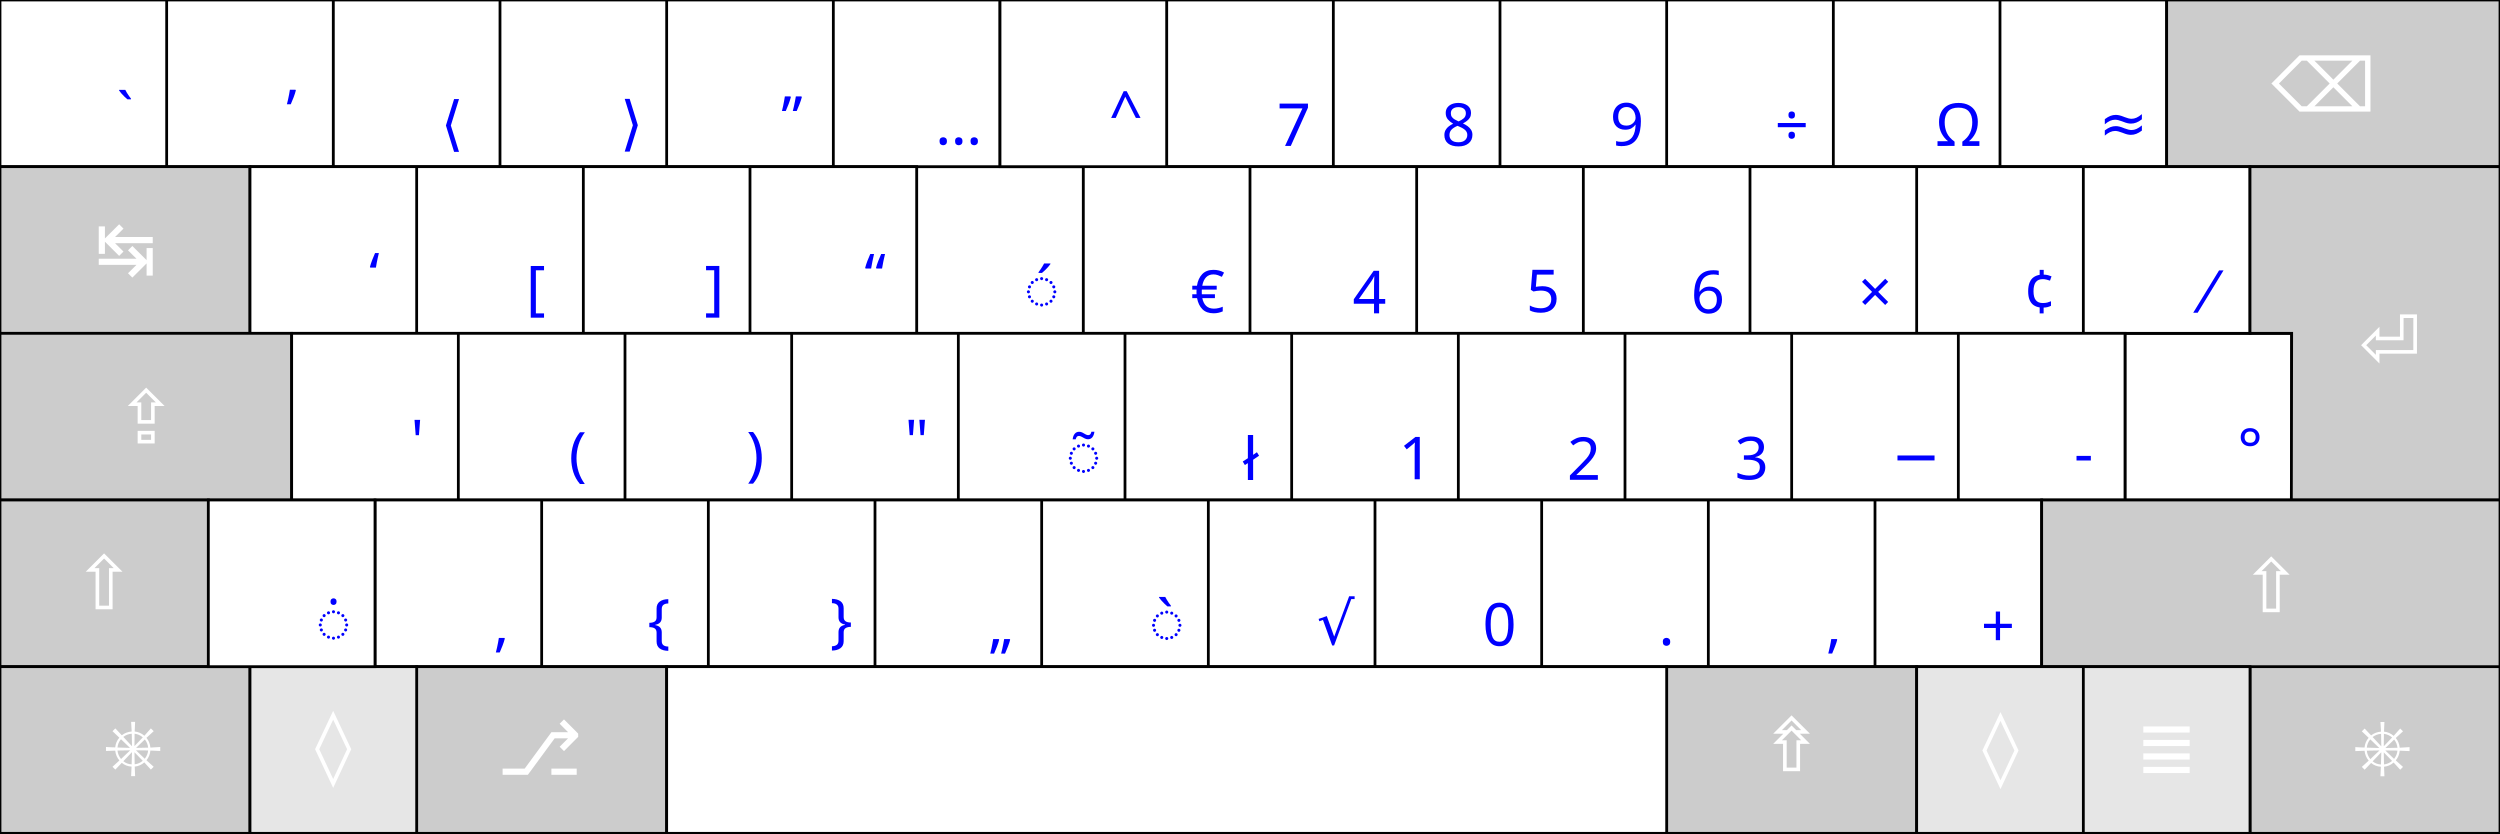
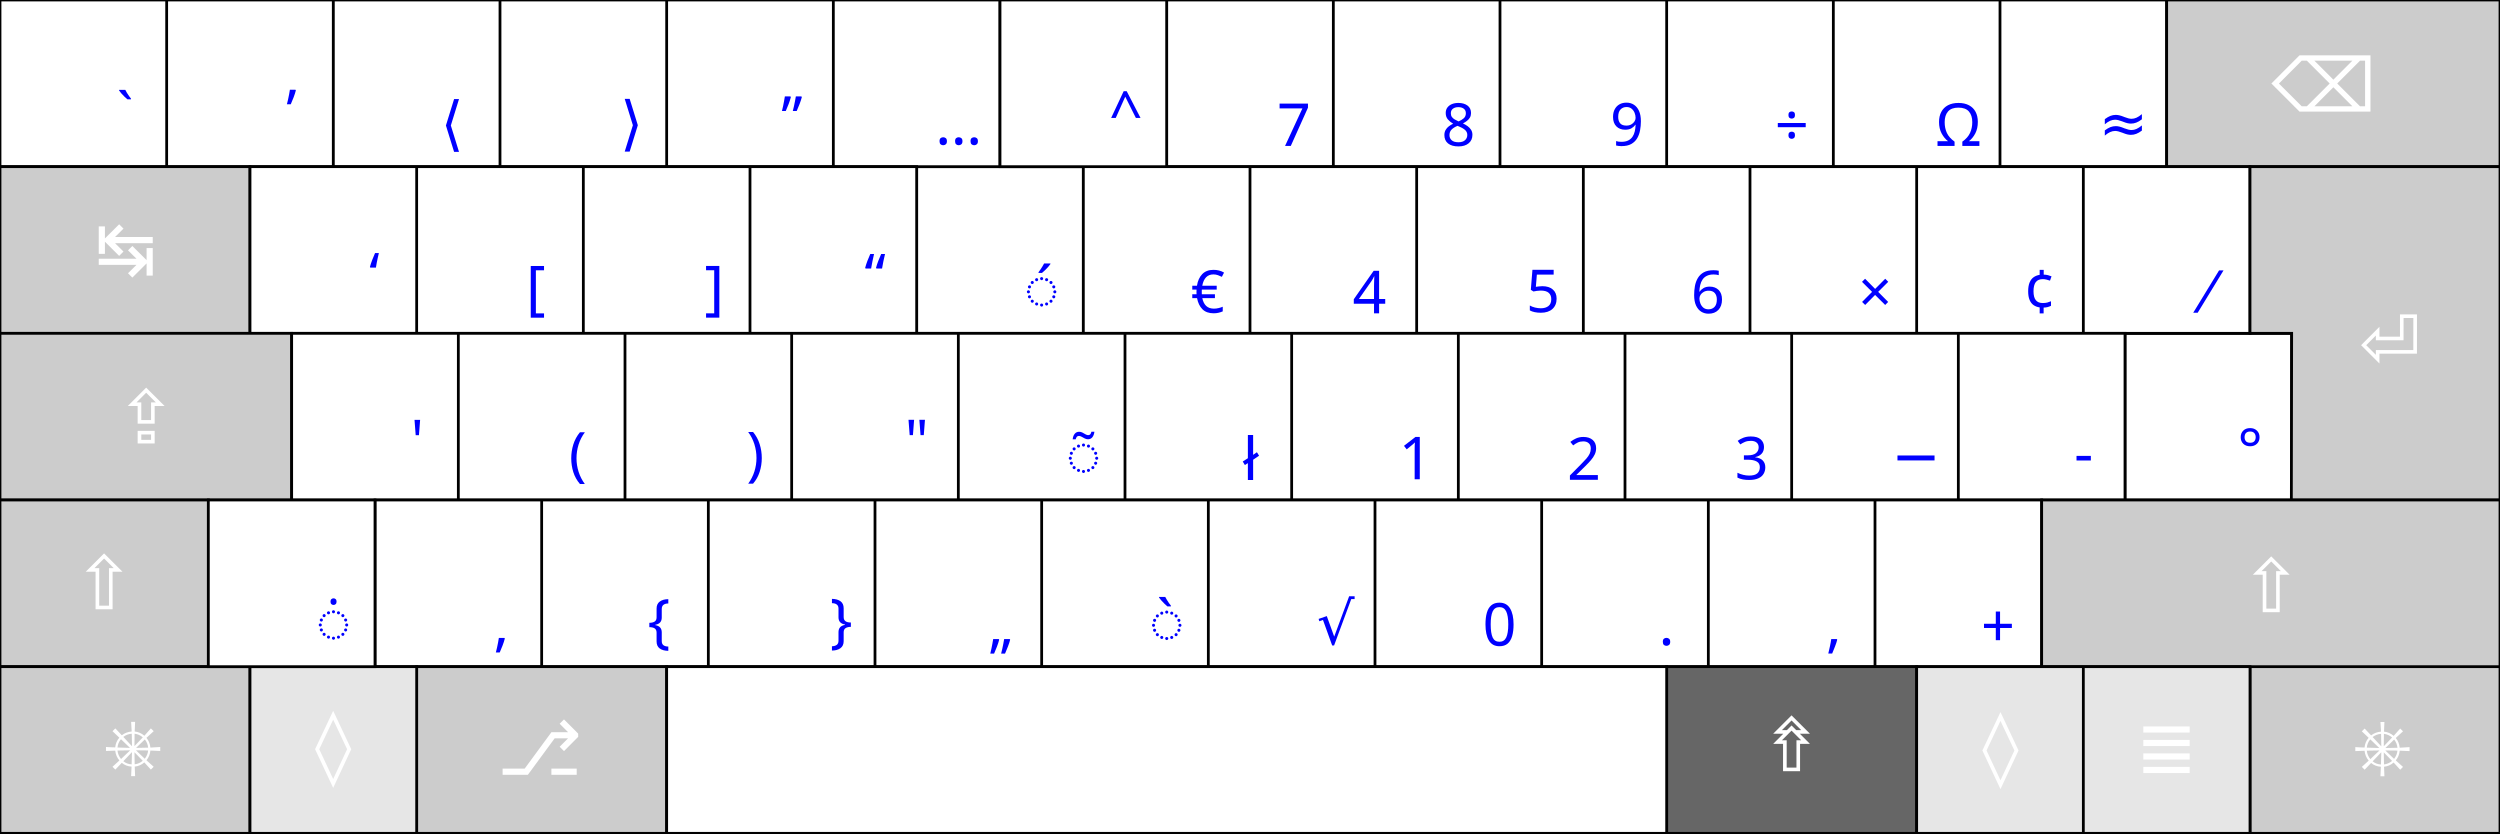
<svg xmlns="http://www.w3.org/2000/svg" width="900" height="300" version="1.0">
  <defs>
    <path id="a" d="M97.5 330H855v202.5H97.5z" />
  </defs>
  <path d="M330 60h60v60h-60zM765 120h60v60h-60zM0 0h60v60H0V0zM60 0h60v60H60V0z" fill="#fff" fill-rule="evenodd" stroke="#000" />
  <text style="line-height:1.25;-inkscape-font-specification:'Noto Sans, Semi-Bold'" x="103.034" y="47.534" font-weight="600" font-size="24" font-family="Noto Sans" fill="#00f">
    <tspan x="103.034" y="47.534" style="-inkscape-font-specification:'Noto Sans, Normal';font-variant-ligatures:normal;font-variant-caps:normal;font-variant-numeric:normal;font-variant-east-asian:normal" font-weight="400" font-size="21.333">’</tspan>
  </text>
  <path d="M120 0h60v60h-60V0zM180 0h60v60h-60V0zM240 0h60v60h-60V0zM300 0h60v60h-60V0zM360 0h60v60h-60V0zM420 0h60v60h-60V0zM480 0h60v60h-60V0zM540 0h60v60h-60V0zM600 0h60v60h-60V0zM660 0h60v60h-60V0zM720 0h60v60h-60V0z" fill="#fff" fill-rule="evenodd" stroke="#000" />
  <path d="M780 0h120v60H780V0zM0 60h90v60H0V60z" fill="#ccc" fill-rule="evenodd" stroke="#000" />
  <path d="M90 60h60v60H90V60zM150 60h60v60h-60V60zM210 60h60v60h-60V60zM270 60h60v60h-60V60zM360 0h60v60h-60zM390 60h60v60h-60V60zM450 60h60v60h-60V60zM510 60h60v60h-60V60zM570 60h60v60h-60V60zM630 60h60v60h-60V60zM690 60h60v60h-60V60zM750 60h60v60h-60V60z" fill="#fff" fill-rule="evenodd" stroke="#000" />
  <path d="M0 120h105v60H0v-60z" fill="#ccc" fill-rule="evenodd" stroke="#000" />
  <path d="M105 120h60v60h-60v-60zM165 120h60v60h-60v-60zM225 120h60v60h-60v-60zM285 120h60v60h-60v-60zM345 120h60v60h-60v-60zM405 120h60v60h-60v-60zM465 120h60v60h-60v-60zM525 120h60v60h-60v-60zM585 120h60v60h-60v-60zM645 120h60v60h-60v-60zM705 120h60v60h-60v-60z" fill="#fff" fill-rule="evenodd" stroke="#000" />
  <path d="M825 120h-15V60h90v120h-75.11l.11-60zM0 180h75.002v60H0v-60z" fill="#ccc" fill-rule="evenodd" stroke="#000" />
  <path d="M135 180h60v60h-60v-60zM195 180h60v60h-60v-60zM255 180h60v60h-60v-60zM315 180h60v60h-60v-60zM375 180h60v60h-60v-60zM435 180h60v60h-60v-60zM495 180h60v60h-60v-60zM555 180h60v60h-60v-60zM615 180h60v60h-60v-60zM675 180h60v60h-60v-60z" fill="#fff" fill-rule="evenodd" stroke="#000" />
-   <path d="M735 180h165v60H735v-60zM0 240h90v60H0v-60zM810 240h90v60h-90v-60zM150 240h90v60h-90v-60zM600 240h90v60h-90v-60z" fill="#ccc" fill-rule="evenodd" stroke="#000" />
+   <path d="M735 180h165v60H735v-60zM0 240h90v60H0v-60zM810 240h90v60h-90v-60zM150 240h90v60h-90v-60z" fill="#ccc" fill-rule="evenodd" stroke="#000" />
+   <path d="M600 240h90v60h-90v-60z" fill="#666" fill-rule="evenodd" stroke="#000" />
  <path d="M240 240h360v60H240v-60z" fill="#fff" fill-rule="evenodd" stroke="#000" />
  <path d="M90 240h60v60H90v-60zM690 240h60v60h-60v-60zM750 240h60v60h-60v-60z" fill="#e6e6e6" fill-rule="evenodd" stroke="#000" />
  <path d="M75 180h60v60H75v-60z" fill="#fff" fill-rule="evenodd" stroke="#000" />
  <text style="line-height:1.25;-inkscape-font-specification:'Noto Sans, Semi-Bold'" x="90" y="202.5" font-weight="600" font-size="24" font-family="Noto Sans" />
  <text style="line-height:1.25;-inkscape-font-specification:'Noto Sans, Normal';font-variant-ligatures:normal;font-variant-caps:normal;font-variant-numeric:normal;font-variant-east-asian:normal" x="113.717" y="231.2" font-weight="400" font-size="21.333" font-family="Noto Sans" fill="#00f">
    <tspan x="113.717" y="231.2" style="-inkscape-font-specification:'Noto Sans, Normal';font-variant-ligatures:normal;font-variant-caps:normal;font-variant-numeric:normal;font-variant-east-asian:normal">̇</tspan>
  </text>
  <text style="line-height:1.25;-inkscape-font-specification:'Noto Sans, Semi-Bold'" x="42.012" y="48.692" font-weight="600" font-size="24" font-family="Noto Sans" fill="#00f">
    <tspan x="42.012" y="48.692" style="-inkscape-font-specification:'Noto Sans, Normal';font-variant-ligatures:normal;font-variant-caps:normal;font-variant-numeric:normal;font-variant-east-asian:normal" font-weight="400" font-size="21.333">`</tspan>
  </text>
  <text style="line-height:1.25;-inkscape-font-specification:'Noto Sans, Semi-Bold'" x="45" y="7.5" font-weight="600" font-size="24" font-family="Noto Sans" />
  <text style="line-height:1.25;-inkscape-font-specification:'Noto Sans, Semi-Bold'" x="399.201" y="48.147" font-weight="600" font-size="24" font-family="Noto Sans" fill="#00f">
    <tspan x="399.201" y="48.147" style="-inkscape-font-specification:'Noto Sans, Normal';font-variant-ligatures:normal;font-variant-caps:normal;font-variant-numeric:normal;font-variant-east-asian:normal" font-weight="400" font-size="21.333">^</tspan>
  </text>
  <text style="line-height:1.25;-inkscape-font-specification:'Noto Sans, Semi-Bold'" x="459.715" y="52.534" font-weight="600" font-size="24" font-family="Noto Sans" fill="#00f">
    <tspan x="459.715" y="52.534" style="-inkscape-font-specification:'Noto Sans, Normal';font-variant-ligatures:normal;font-variant-caps:normal;font-variant-numeric:normal;font-variant-east-asian:normal" font-weight="400" font-size="21.333">7</tspan>
  </text>
  <text style="line-height:1.25;-inkscape-font-specification:'Noto Sans, Semi-Bold'" x="518.928" y="52.491" font-weight="600" font-size="24" font-family="Noto Sans" fill="#00f">
    <tspan x="518.928" y="52.491" style="-inkscape-font-specification:'Noto Sans, Normal';font-variant-ligatures:normal;font-variant-caps:normal;font-variant-numeric:normal;font-variant-east-asian:normal" font-weight="400" font-size="21.333">8</tspan>
  </text>
  <text style="line-height:1.25;-inkscape-font-specification:'Noto Sans, Semi-Bold'" x="579.629" y="52.387" font-weight="600" font-size="24" font-family="Noto Sans" fill="#00f">
    <tspan x="579.629" y="52.387" style="-inkscape-font-specification:'Noto Sans, Normal';font-variant-ligatures:normal;font-variant-caps:normal;font-variant-numeric:normal;font-variant-east-asian:normal" font-weight="400" font-size="21.333">9</tspan>
  </text>
  <text style="line-height:1.25;-inkscape-font-specification:'Noto Sans, Semi-Bold'" x="638.946" y="52.557" font-weight="600" font-size="24" font-family="Noto Sans" fill="#00f">
    <tspan x="638.946" y="52.557" style="-inkscape-font-specification:'Noto Sans, Normal';font-variant-ligatures:normal;font-variant-caps:normal;font-variant-numeric:normal;font-variant-east-asian:normal" font-weight="400" font-size="21.333">÷</tspan>
  </text>
  <text style="line-height:1.25;-inkscape-font-specification:'Noto Sans, Normal';font-variant-ligatures:normal;font-variant-caps:normal;font-variant-numeric:normal;font-variant-east-asian:normal" x="413.688" y="231.315" font-weight="400" font-size="21.333" font-family="Noto Sans" fill="#00f">
    <tspan x="413.688" y="231.315" style="-inkscape-font-specification:'Noto Sans, Normal';font-variant-ligatures:normal;font-variant-caps:normal;font-variant-numeric:normal;font-variant-east-asian:normal">̀</tspan>
  </text>
  <text style="line-height:1.25;-inkscape-font-specification:'Noto Sans, Normal';font-variant-ligatures:normal;font-variant-caps:normal;font-variant-numeric:normal;font-variant-east-asian:normal" x="383.724" y="171.176" font-weight="400" font-size="21.333" font-family="Noto Sans" fill="#00f">
    <tspan x="383.724" y="171.176" style="-inkscape-font-specification:'Noto Sans, Normal';font-variant-ligatures:normal;font-variant-caps:normal;font-variant-numeric:normal;font-variant-east-asian:normal">̃</tspan>
  </text>
  <text style="line-height:1.25;-inkscape-font-specification:'Noto Sans, Semi-Bold'" x="368.65" y="111.271" font-weight="600" font-size="24" font-family="Noto Sans" fill="#00f">
    <tspan x="368.65" y="111.271" style="-inkscape-font-specification:'Noto Sans, Normal';font-variant-ligatures:normal;font-variant-caps:normal;font-variant-numeric:normal;font-variant-east-asian:normal" font-weight="400" font-size="21.333">́</tspan>
  </text>
  <text style="line-height:1.25;-inkscape-font-specification:'Noto Sans, Normal';font-variant-ligatures:normal;font-variant-caps:normal;font-variant-numeric:normal;font-variant-east-asian:normal" x="147.835" y="166.394" font-weight="400" font-size="21.333" font-family="Noto Sans" fill="#00f">
    <tspan x="147.835" y="166.394" style="-inkscape-font-specification:'Noto Sans, Normal';font-variant-ligatures:normal;font-variant-caps:normal;font-variant-numeric:normal;font-variant-east-asian:normal">'</tspan>
  </text>
  <text style="line-height:1.25;-inkscape-font-specification:'Noto Sans, Normal';font-variant-ligatures:normal;font-variant-caps:normal;font-variant-numeric:normal;font-variant-east-asian:normal" x="204.79" y="170.857" font-weight="400" font-size="21.333" font-family="Noto Sans" fill="#00f">
    <tspan x="204.79" y="170.857" style="-inkscape-font-specification:'Noto Sans, Normal';font-variant-ligatures:normal;font-variant-caps:normal;font-variant-numeric:normal;font-variant-east-asian:normal">(</tspan>
  </text>
  <text style="line-height:1.25;-inkscape-font-specification:'Noto Sans, Normal';font-variant-ligatures:normal;font-variant-caps:normal;font-variant-numeric:normal;font-variant-east-asian:normal" x="268.696" y="170.745" font-weight="400" font-size="21.333" font-family="Noto Sans" fill="#00f">
    <tspan x="268.696" y="170.745" style="-inkscape-font-specification:'Noto Sans, Normal';font-variant-ligatures:normal;font-variant-caps:normal;font-variant-numeric:normal;font-variant-east-asian:normal">)</tspan>
  </text>
  <text style="line-height:1.25;-inkscape-font-specification:'Noto Sans, Normal';font-variant-ligatures:normal;font-variant-caps:normal;font-variant-numeric:normal;font-variant-east-asian:normal" x="325.671" y="166.354" font-weight="400" font-size="21.333" font-family="Noto Sans" fill="#00f">
    <tspan x="325.671" y="166.354" style="-inkscape-font-specification:'Noto Sans, Normal';font-variant-ligatures:normal;font-variant-caps:normal;font-variant-numeric:normal;font-variant-east-asian:normal">"</tspan>
  </text>
  <text style="line-height:1.25;-inkscape-font-specification:'Noto Sans, Normal';font-variant-ligatures:normal;font-variant-caps:normal;font-variant-numeric:normal;font-variant-east-asian:normal" x="177.855" y="232.13" font-weight="400" font-size="21.333" font-family="Noto Sans" fill="#00f">
    <tspan x="177.855" y="232.13" style="-inkscape-font-specification:'Noto Sans, Normal';font-variant-ligatures:normal;font-variant-caps:normal;font-variant-numeric:normal;font-variant-east-asian:normal">‚</tspan>
  </text>
  <text style="line-height:1.25;-inkscape-font-specification:'Noto Sans, Normal';font-variant-ligatures:normal;font-variant-caps:normal;font-variant-numeric:normal;font-variant-east-asian:normal" x="233.169" y="230.933" font-weight="400" font-size="21.333" font-family="Noto Sans" fill="#00f">
    <tspan x="233.169" y="230.933" style="-inkscape-font-specification:'Noto Sans, Normal';font-variant-ligatures:normal;font-variant-caps:normal;font-variant-numeric:normal;font-variant-east-asian:normal">{</tspan>
  </text>
  <text style="line-height:1.25;-inkscape-font-specification:'Noto Sans, Normal';font-variant-ligatures:normal;font-variant-caps:normal;font-variant-numeric:normal;font-variant-east-asian:normal" x="298.813" y="230.823" font-weight="400" font-size="21.333" font-family="Noto Sans" fill="#00f">
    <tspan x="298.813" y="230.823" style="-inkscape-font-specification:'Noto Sans, Normal';font-variant-ligatures:normal;font-variant-caps:normal;font-variant-numeric:normal;font-variant-east-asian:normal">}</tspan>
  </text>
  <text style="line-height:1.25;-inkscape-font-specification:'Noto Sans, Normal';font-variant-ligatures:normal;font-variant-caps:normal;font-variant-numeric:normal;font-variant-east-asian:normal" x="355.845" y="232.54" font-weight="400" font-size="21.333" font-family="Noto Sans" fill="#00f">
    <tspan x="355.845" y="232.54" style="-inkscape-font-specification:'Noto Sans, Normal';font-variant-ligatures:normal;font-variant-caps:normal;font-variant-numeric:normal;font-variant-east-asian:normal">„</tspan>
  </text>
  <text style="line-height:1.25;-inkscape-font-specification:'Noto Sans, Semi-Bold'" x="132.92" y="106.346" font-weight="600" font-size="24" font-family="Noto Sans" fill="#00f">
    <tspan x="132.92" y="106.346" style="-inkscape-font-specification:'Noto Sans, Normal';font-variant-ligatures:normal;font-variant-caps:normal;font-variant-numeric:normal;font-variant-east-asian:normal" font-weight="400" font-size="21.333">‘</tspan>
  </text>
  <text style="line-height:1.25;-inkscape-font-specification:'Noto Sans, Semi-Bold'" x="189.366" y="110.991" font-weight="600" font-size="24" font-family="Noto Sans" fill="#00f">
    <tspan x="189.366" y="110.991" style="-inkscape-font-specification:'Noto Sans, Normal';font-variant-ligatures:normal;font-variant-caps:normal;font-variant-numeric:normal;font-variant-east-asian:normal" font-weight="400" font-size="21.333">[</tspan>
  </text>
  <text style="line-height:1.25;-inkscape-font-specification:'Noto Sans, Semi-Bold'" x="253.649" y="110.978" font-weight="600" font-size="24" font-family="Noto Sans" fill="#00f">
    <tspan x="253.649" y="110.978" style="-inkscape-font-specification:'Noto Sans, Normal';font-variant-ligatures:normal;font-variant-caps:normal;font-variant-numeric:normal;font-variant-east-asian:normal" font-weight="400" font-size="21.333">]</tspan>
  </text>
  <text style="line-height:1.25;-inkscape-font-specification:'Noto Sans, Semi-Bold'" x="311.211" y="106.666" font-weight="600" font-size="24" font-family="Noto Sans" fill="#00f">
    <tspan x="311.211" y="106.666" style="-inkscape-font-specification:'Noto Sans, Normal';font-variant-ligatures:normal;font-variant-caps:normal;font-variant-numeric:normal;font-variant-east-asian:normal" font-weight="400" font-size="21.333">“</tspan>
  </text>
  <text style="line-height:1.25;-inkscape-font-specification:'Noto Sans, Semi-Bold'" x="428.733" y="112.567" font-weight="600" font-size="24" font-family="Noto Sans" fill="#00f">
    <tspan x="428.733" y="112.567" style="-inkscape-font-specification:'Noto Sans, Normal';font-variant-ligatures:normal;font-variant-caps:normal;font-variant-numeric:normal;font-variant-east-asian:normal" font-weight="400" font-size="21.333">€</tspan>
  </text>
  <text style="line-height:1.25;-inkscape-font-specification:'Noto Sans, Semi-Bold'" x="486.915" y="112.789" font-weight="600" font-size="24" font-family="Noto Sans" fill="#00f">
    <tspan x="486.915" y="112.789" style="-inkscape-font-specification:'Noto Sans, Normal';font-variant-ligatures:normal;font-variant-caps:normal;font-variant-numeric:normal;font-variant-east-asian:normal" font-weight="400" font-size="21.333">4</tspan>
  </text>
  <text style="line-height:1.25;-inkscape-font-specification:'Noto Sans, Semi-Bold'" x="549.395" y="112.373" font-weight="600" font-size="24" font-family="Noto Sans" fill="#00f">
    <tspan x="549.395" y="112.373" style="-inkscape-font-specification:'Noto Sans, Normal';font-variant-ligatures:normal;font-variant-caps:normal;font-variant-numeric:normal;font-variant-east-asian:normal" font-weight="400" font-size="21.333">5</tspan>
  </text>
  <text style="line-height:1.25;-inkscape-font-specification:'Noto Sans, Semi-Bold'" x="608.719" y="112.715" font-weight="600" font-size="24" font-family="Noto Sans" fill="#00f">
    <tspan x="608.719" y="112.715" style="-inkscape-font-specification:'Noto Sans, Normal';font-variant-ligatures:normal;font-variant-caps:normal;font-variant-numeric:normal;font-variant-east-asian:normal" font-weight="400" font-size="21.333">6</tspan>
  </text>
  <text style="line-height:1.25;-inkscape-font-specification:'Noto Sans, Semi-Bold'" x="668.963" y="112.602" font-weight="600" font-size="24" font-family="Noto Sans" fill="#00f">
    <tspan x="668.963" y="112.602" style="-inkscape-font-specification:'Noto Sans, Normal';font-variant-ligatures:normal;font-variant-caps:normal;font-variant-numeric:normal;font-variant-east-asian:normal" font-weight="400" font-size="21.333">×</tspan>
  </text>
  <text style="line-height:1.25;-inkscape-font-specification:'Noto Sans, Normal';font-variant-ligatures:normal;font-variant-caps:normal;font-variant-numeric:normal;font-variant-east-asian:normal" x="447.577" y="172.805" font-weight="400" font-size="21.333" font-family="Noto Sans" fill="#00f">
    <tspan x="447.577" y="172.805" style="-inkscape-font-specification:'Noto Sans, Normal';font-variant-ligatures:normal;font-variant-caps:normal;font-variant-numeric:normal;font-variant-east-asian:normal">ł</tspan>
  </text>
  <text style="line-height:1.25;-inkscape-font-specification:'Noto Sans, Normal';font-variant-ligatures:normal;font-variant-caps:normal;font-variant-numeric:normal;font-variant-east-asian:normal" x="503.544" y="172.531" font-weight="400" font-size="21.333" font-family="Noto Sans" fill="#00f">
    <tspan x="503.544" y="172.531" style="-inkscape-font-specification:'Noto Sans, Normal';font-variant-ligatures:normal;font-variant-caps:normal;font-variant-numeric:normal;font-variant-east-asian:normal">1</tspan>
  </text>
  <text style="line-height:1.25;-inkscape-font-specification:'Noto Sans, Normal';font-variant-ligatures:normal;font-variant-caps:normal;font-variant-numeric:normal;font-variant-east-asian:normal" x="564.138" y="172.739" font-weight="400" font-size="21.333" font-family="Noto Sans" fill="#00f">
    <tspan x="564.138" y="172.739" style="-inkscape-font-specification:'Noto Sans, Normal';font-variant-ligatures:normal;font-variant-caps:normal;font-variant-numeric:normal;font-variant-east-asian:normal">2</tspan>
  </text>
  <text style="line-height:1.25;-inkscape-font-specification:'Noto Sans, Normal';font-variant-ligatures:normal;font-variant-caps:normal;font-variant-numeric:normal;font-variant-east-asian:normal" x="624.524" y="172.565" font-weight="400" font-size="21.333" font-family="Noto Sans" fill="#00f">
    <tspan x="624.524" y="172.565" style="-inkscape-font-specification:'Noto Sans, Normal';font-variant-ligatures:normal;font-variant-caps:normal;font-variant-numeric:normal;font-variant-east-asian:normal">3</tspan>
  </text>
  <text style="line-height:1.25;-inkscape-font-specification:'Noto Sans, Normal';font-variant-ligatures:normal;font-variant-caps:normal;font-variant-numeric:normal;font-variant-east-asian:normal" x="680.825" y="171.551" font-weight="400" font-size="21.333" font-family="Noto Sans" fill="#00f">
    <tspan x="680.825" y="171.551" style="-inkscape-font-specification:'Noto Sans, Normal';font-variant-ligatures:normal;font-variant-caps:normal;font-variant-numeric:normal;font-variant-east-asian:normal">−</tspan>
  </text>
  <text style="line-height:1.25;-inkscape-font-specification:'Noto Sans, Semi-Bold'" x="746.689" y="170.667" font-weight="600" font-size="24" font-family="Noto Sans" fill="#00f">
    <tspan x="746.689" y="170.667" style="-inkscape-font-specification:'Noto Sans, Normal';font-variant-ligatures:normal;font-variant-caps:normal;font-variant-numeric:normal;font-variant-east-asian:normal" font-weight="400" font-size="21.333">-</tspan>
  </text>
  <text style="line-height:1.25;-inkscape-font-specification:'Noto Sans, Semi-Bold'" x="805.485" y="169.55" font-weight="600" font-size="24" font-family="Noto Sans" fill="#00f">
    <tspan x="805.485" y="169.55" style="-inkscape-font-specification:'Noto Sans, Normal';font-variant-ligatures:normal;font-variant-caps:normal;font-variant-numeric:normal;font-variant-east-asian:normal" font-weight="400" font-size="21.333">°</tspan>
  </text>
  <text style="line-height:1.25;-inkscape-font-specification:'Noto Sans, Semi-Bold'" x="793.646" y="112.575" font-weight="600" font-size="24" font-family="Noto Sans" fill="#00f">
    <tspan x="793.646" y="112.575" style="-inkscape-font-specification:'Noto Sans, Normal';font-variant-ligatures:normal;font-variant-caps:normal;font-variant-numeric:normal;font-variant-east-asian:normal" font-weight="400" font-size="21.333">⁄</tspan>
  </text>
  <text style="line-height:1.25;-inkscape-font-specification:'Noto Sans, Semi-Bold'" x="728.204" y="112.595" font-weight="600" font-size="24" font-family="Noto Sans" fill="#00f">
    <tspan x="728.204" y="112.595" style="-inkscape-font-specification:'Noto Sans, Normal';font-variant-ligatures:normal;font-variant-caps:normal;font-variant-numeric:normal;font-variant-east-asian:normal" font-weight="400" font-size="21.333">¢</tspan>
  </text>
  <text style="line-height:1.25;-inkscape-font-specification:'Noto Sans, Normal';font-variant-ligatures:normal;font-variant-caps:normal;font-variant-numeric:normal;font-variant-east-asian:normal" x="474.065" y="231.952" font-weight="400" font-size="21.333" font-family="Noto Sans" fill="#00f">
    <tspan x="474.065" y="231.952" style="-inkscape-font-specification:'Noto Sans, Normal';font-variant-ligatures:normal;font-variant-caps:normal;font-variant-numeric:normal;font-variant-east-asian:normal">√</tspan>
  </text>
  <text style="line-height:1.25;-inkscape-font-specification:'Noto Sans, Normal';font-variant-ligatures:normal;font-variant-caps:normal;font-variant-numeric:normal;font-variant-east-asian:normal" x="533.726" y="232.427" font-weight="400" font-size="21.333" font-family="Noto Sans" fill="#00f">
    <tspan x="533.726" y="232.427" style="-inkscape-font-specification:'Noto Sans, Normal';font-variant-ligatures:normal;font-variant-caps:normal;font-variant-numeric:normal;font-variant-east-asian:normal">0</tspan>
  </text>
  <text style="line-height:1.25;-inkscape-font-specification:'Noto Sans, Normal';font-variant-ligatures:normal;font-variant-caps:normal;font-variant-numeric:normal;font-variant-east-asian:normal" x="597.085" y="232.207" font-weight="400" font-size="21.333" font-family="Noto Sans" fill="#00f">
    <tspan x="597.085" y="232.207" style="-inkscape-font-specification:'Noto Sans, Normal';font-variant-ligatures:normal;font-variant-caps:normal;font-variant-numeric:normal;font-variant-east-asian:normal">.</tspan>
  </text>
  <text style="line-height:1.25;-inkscape-font-specification:'Noto Sans, Normal';font-variant-ligatures:normal;font-variant-caps:normal;font-variant-numeric:normal;font-variant-east-asian:normal;white-space:pre" x="657.308" y="232.53" font-weight="400" font-size="21.333" font-family="Noto Sans" fill="#00f">
    <tspan x="657.308" y="232.53" style="-inkscape-font-specification:'Noto Sans, Normal';font-variant-ligatures:normal;font-variant-caps:normal;font-variant-numeric:normal;font-variant-east-asian:normal">,</tspan>
  </text>
  <text style="line-height:1.25;-inkscape-font-specification:'Noto Sans, Semi-Bold'" x="713.174" y="232.84" font-weight="600" font-size="24" font-family="Noto Sans" fill="#00f">
    <tspan x="713.174" y="232.84" style="-inkscape-font-specification:'Noto Sans, Normal';font-variant-ligatures:normal;font-variant-caps:normal;font-variant-numeric:normal;font-variant-east-asian:normal" font-weight="400" font-size="21.333">+</tspan>
  </text>
  <text style="line-height:1.25;-inkscape-font-specification:'Noto Sans, Semi-Bold';font-variant-ligatures:normal;font-variant-caps:normal;font-variant-numeric:normal;font-variant-east-asian:normal" x="178.91" y="278.923" font-weight="600" font-size="26.667" font-family="Noto Sans" stroke-width="1.162" fill="#fff">
    <tspan x="178.91" y="278.923" style="-inkscape-font-specification:'Noto Sans, Semi-Bold';font-variant-ligatures:normal;font-variant-caps:normal;font-variant-numeric:normal;font-variant-east-asian:normal" font-weight="400">⎇</tspan>
  </text>
  <text style="line-height:1.25;-inkscape-font-specification:'Noto Sans, Semi-Bold'" x="633.787" y="277.636" font-weight="600" font-size="27.887" font-family="Noto Sans" fill="#fff" stroke-width="1.162">
    <tspan x="633.787" y="277.636" style="-inkscape-font-specification:'Noto Sans, Semi-Bold';font-variant-ligatures:normal;font-variant-caps:normal;font-variant-numeric:normal;font-variant-east-asian:normal" font-weight="400" font-size="26.667">⇮</tspan>
  </text>
  <text style="line-height:1.25;-inkscape-font-specification:'Noto Sans, Semi-Bold';font-variant-ligatures:normal;font-variant-caps:normal;font-variant-numeric:normal;font-variant-east-asian:normal" x="37.251" y="277.48" font-weight="600" font-size="26.667" font-family="Noto Sans" fill="#fff" stroke-width="1.162">
    <tspan x="37.251" y="277.48" style="-inkscape-font-specification:'Noto Sans, Semi-Bold';font-variant-ligatures:normal;font-variant-caps:normal;font-variant-numeric:normal;font-variant-east-asian:normal" font-weight="400">⎈</tspan>
  </text>
  <text style="line-height:1.25;-inkscape-font-specification:'Noto Sans, Semi-Bold'" x="113.35" y="277.417" font-weight="600" font-size="27.887" font-family="Noto Sans" stroke-width="1.162" fill="#fff">
    <tspan x="113.35" y="277.417" style="-inkscape-font-specification:'Noto Sans, Semi-Bold';font-variant-ligatures:normal;font-variant-caps:normal;font-variant-numeric:normal;font-variant-east-asian:normal" font-size="26.667">◊</tspan>
  </text>
  <text style="line-height:1.25;-inkscape-font-specification:'Noto Sans, Semi-Bold'" x="849.272" y="132.623" font-weight="600" font-size="27.887" font-family="Noto Sans" stroke-width="1.162" fill="#fff">
    <tspan x="849.272" y="132.623" style="-inkscape-font-specification:'Noto Sans, Semi-Bold';font-variant-ligatures:normal;font-variant-caps:normal;font-variant-numeric:normal;font-variant-east-asian:normal" font-weight="400" font-size="26.667">⏎</tspan>
  </text>
  <text style="line-height:1.25;-inkscape-font-specification:'Noto Sans, Semi-Bold';font-variant-ligatures:normal;font-variant-caps:normal;font-variant-numeric:normal;font-variant-east-asian:normal" x="34.096" y="98.7" font-weight="600" font-size="26.667" font-family="Noto Sans" stroke-width="1.162" fill="#fff">
    <tspan x="34.096" y="98.7" style="-inkscape-font-specification:'Noto Sans, Semi-Bold';font-variant-ligatures:normal;font-variant-caps:normal;font-variant-numeric:normal;font-variant-east-asian:normal" font-weight="400">↹</tspan>
  </text>
  <text style="line-height:1.25;-inkscape-font-specification:'Noto Sans, Semi-Bold';font-variant-ligatures:normal;font-variant-caps:normal;font-variant-numeric:normal;font-variant-east-asian:normal" x="806.464" y="220.396" font-weight="600" font-size="26.667" font-family="Noto Sans" stroke-width="1.162" fill="#fff">
    <tspan x="806.464" y="220.396" style="-inkscape-font-specification:'Noto Sans, Semi-Bold';font-variant-ligatures:normal;font-variant-caps:normal;font-variant-numeric:normal;font-variant-east-asian:normal" font-weight="400">⇧</tspan>
  </text>
  <text style="line-height:1.25;-inkscape-font-specification:'Noto Sans, Semi-Bold';font-variant-ligatures:normal;font-variant-caps:normal;font-variant-numeric:normal;font-variant-east-asian:normal" x="41.446" y="159.65" font-weight="600" font-size="26.667" font-family="Noto Sans" stroke-width="1.162" fill="#fff">
    <tspan x="41.446" y="159.65" style="-inkscape-font-specification:'Noto Sans, Semi-Bold';font-variant-ligatures:normal;font-variant-caps:normal;font-variant-numeric:normal;font-variant-east-asian:normal" font-weight="400">⇪</tspan>
  </text>
  <text style="line-height:1.25;-inkscape-font-specification:'Noto Sans, Semi-Bold';font-variant-ligatures:normal;font-variant-caps:normal;font-variant-numeric:normal;font-variant-east-asian:normal" x="817.679" y="40.185" font-weight="600" font-size="26.667" font-family="Noto Sans" stroke-width="1.162" fill="#fff">
    <tspan x="817.679" y="40.185" style="-inkscape-font-specification:'Noto Sans, Semi-Bold';font-variant-ligatures:normal;font-variant-caps:normal;font-variant-numeric:normal;font-variant-east-asian:normal" font-weight="400">⌫</tspan>
  </text>
  <text style="line-height:1.25;-inkscape-font-specification:'Noto Sans, Semi-Bold';font-variant-ligatures:normal;font-variant-caps:normal;font-variant-numeric:normal;font-variant-east-asian:normal" x="26.298" y="219.327" font-weight="600" font-size="26.667" font-family="Noto Sans" stroke-width="1.162" fill="#fff">
    <tspan x="26.298" y="219.327" style="-inkscape-font-specification:'Noto Sans, Semi-Bold';font-variant-ligatures:normal;font-variant-caps:normal;font-variant-numeric:normal;font-variant-east-asian:normal" font-weight="400">⇧</tspan>
  </text>
  <text style="line-height:1.25;-inkscape-font-specification:'Noto Sans, Semi-Bold';font-variant-ligatures:normal;font-variant-caps:normal;font-variant-numeric:normal;font-variant-east-asian:normal" x="768.761" y="278.296" font-weight="600" font-size="26.667" font-family="Noto Sans" stroke-width="1.162" fill="#fff">
    <tspan x="768.761" y="278.296" style="-inkscape-font-specification:'Noto Sans, Semi-Bold';font-variant-ligatures:normal;font-variant-caps:normal;font-variant-numeric:normal;font-variant-east-asian:normal" font-weight="400">≣</tspan>
  </text>
  <text style="line-height:1.25;-inkscape-font-specification:'Noto Sans, Semi-Bold';font-variant-ligatures:normal;font-variant-caps:normal;font-variant-numeric:normal;font-variant-east-asian:normal" x="847.004" y="277.524" font-weight="600" font-size="26.667" font-family="Noto Sans" fill="#fff" stroke-width="1.162">
    <tspan x="847.004" y="277.524" style="-inkscape-font-specification:'Noto Sans, Semi-Bold';font-variant-ligatures:normal;font-variant-caps:normal;font-variant-numeric:normal;font-variant-east-asian:normal" font-weight="400">⎈</tspan>
  </text>
  <text style="line-height:1.25;-inkscape-font-specification:'Noto Sans, Semi-Bold'" x="713.577" y="277.875" font-weight="600" font-size="27.887" font-family="Noto Sans" stroke-width="1.162" fill="#fff">
    <tspan x="713.577" y="277.875" style="-inkscape-font-specification:'Noto Sans, Semi-Bold';font-variant-ligatures:normal;font-variant-caps:normal;font-variant-numeric:normal;font-variant-east-asian:normal" font-weight="700" font-size="26.667">◊</tspan>
  </text>
  <text style="line-height:1.25;-inkscape-font-specification:'Noto Sans, Semi-Bold'" x="336.704" y="51.987" font-weight="600" font-size="24" font-family="Noto Sans" fill="#00f">
    <tspan x="336.704" y="51.987" style="-inkscape-font-specification:'Noto Sans, Normal';font-variant-ligatures:normal;font-variant-caps:normal;font-variant-numeric:normal;font-variant-east-asian:normal" font-weight="400" font-size="21.333">…</tspan>
  </text>
  <text style="line-height:1.25;-inkscape-font-specification:'Noto Sans, Semi-Bold'" x="281.254" y="49.948" font-weight="600" font-size="24" font-family="Noto Sans" fill="#00f">
    <tspan x="281.254" y="49.948" style="-inkscape-font-specification:'Noto Sans, Normal';font-variant-ligatures:normal;font-variant-caps:normal;font-variant-numeric:normal;font-variant-east-asian:normal" font-weight="400" font-size="21.333">”</tspan>
  </text>
  <text style="line-height:1.25;-inkscape-font-specification:'Noto Sans, Semi-Bold'" x="158.628" y="51.866" font-weight="600" font-size="24" font-family="Noto Sans" fill="#00f">
    <tspan x="158.628" y="51.866" style="-inkscape-font-specification:'Noto Sans, Normal';font-variant-ligatures:normal;font-variant-caps:normal;font-variant-numeric:normal;font-variant-east-asian:normal" font-weight="400" font-size="21.333">⟨</tspan>
  </text>
  <text style="line-height:1.25;-inkscape-font-specification:'Noto Sans, Semi-Bold'" x="223.196" y="51.771" font-weight="600" font-size="24" font-family="Noto Sans" fill="#00f">
    <tspan x="223.196" y="51.771" style="-inkscape-font-specification:'Noto Sans, Normal';font-variant-ligatures:normal;font-variant-caps:normal;font-variant-numeric:normal;font-variant-east-asian:normal" font-weight="400" font-size="21.333">⟩</tspan>
  </text>
  <text style="line-height:1.25;-inkscape-font-specification:'Noto Sans, Semi-Bold'" x="696.691" y="52.527" font-weight="600" font-size="24" font-family="Noto Sans" fill="#00f">
    <tspan x="696.691" y="52.527" style="-inkscape-font-specification:'Noto Sans, Normal';font-variant-ligatures:normal;font-variant-caps:normal;font-variant-numeric:normal;font-variant-east-asian:normal" font-weight="400" font-size="21.333">Ω</tspan>
  </text>
  <text style="line-height:1.25;-inkscape-font-specification:'Noto Sans, Semi-Bold'" x="755.47" y="51.641" font-weight="600" font-size="24" font-family="Noto Sans" fill="#00f">
    <tspan x="755.47" y="51.641" style="-inkscape-font-specification:'Noto Sans, Normal';font-variant-ligatures:normal;font-variant-caps:normal;font-variant-numeric:normal;font-variant-east-asian:normal" font-weight="400" font-size="21.333">≈</tspan>
  </text>
  <text style="line-height:1.25;-inkscape-font-specification:'Sans, Normal';font-variant-ligatures:none" x="105" y="105" font-size="21.333" font-family="Sans" />
</svg>
